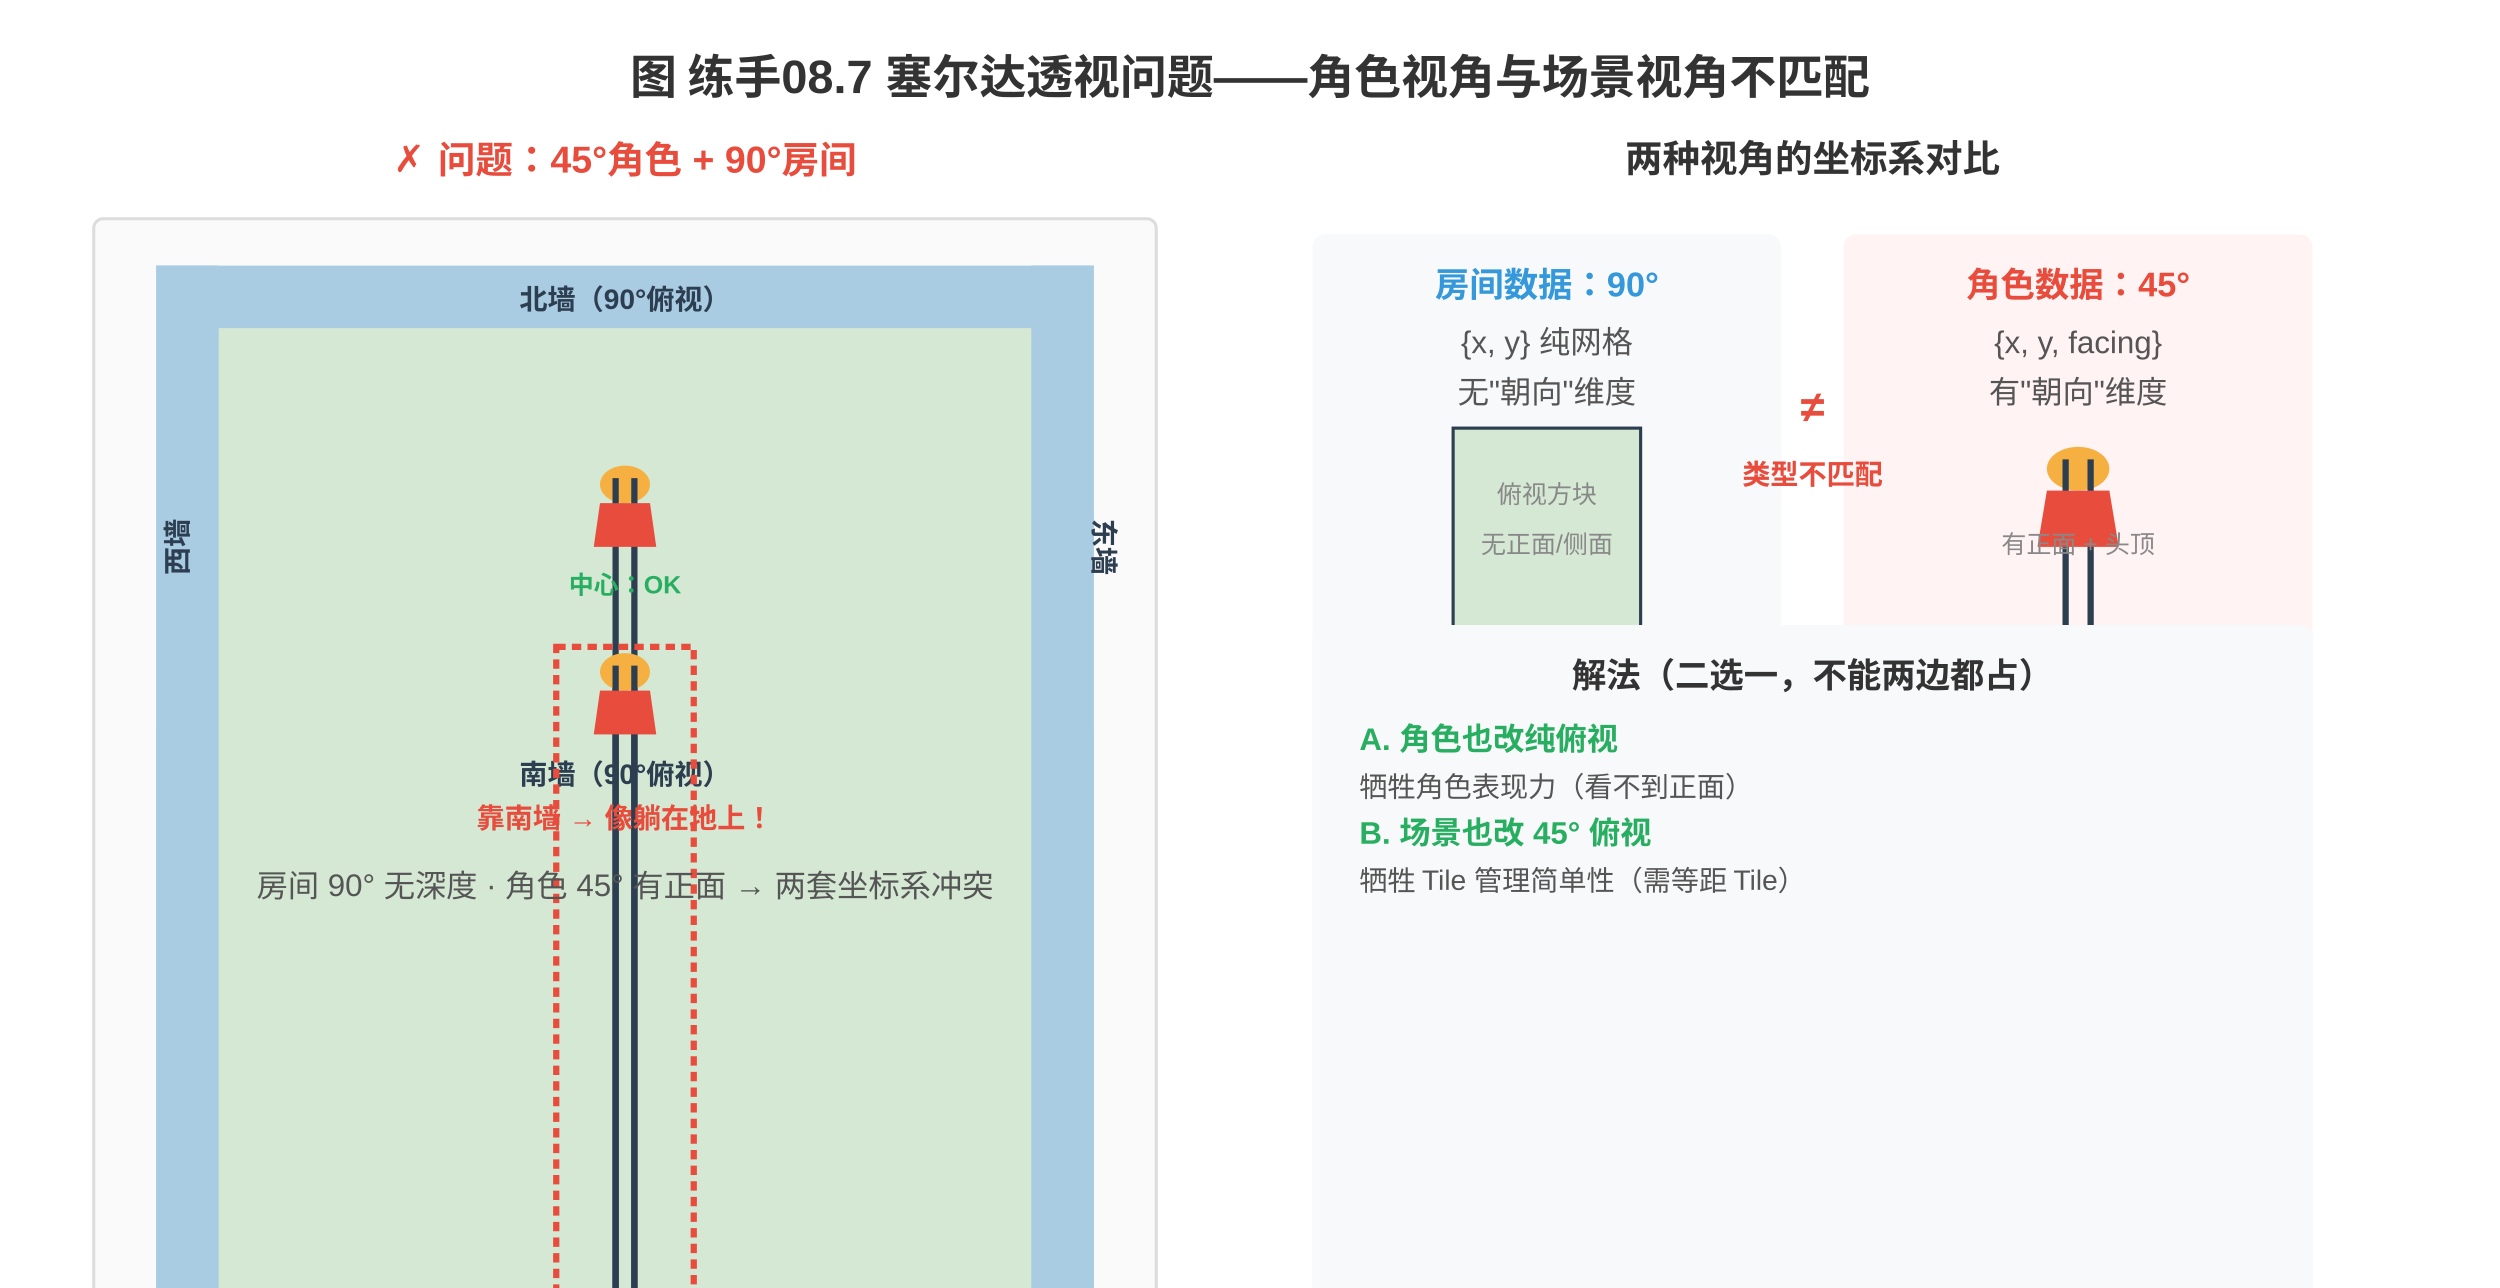
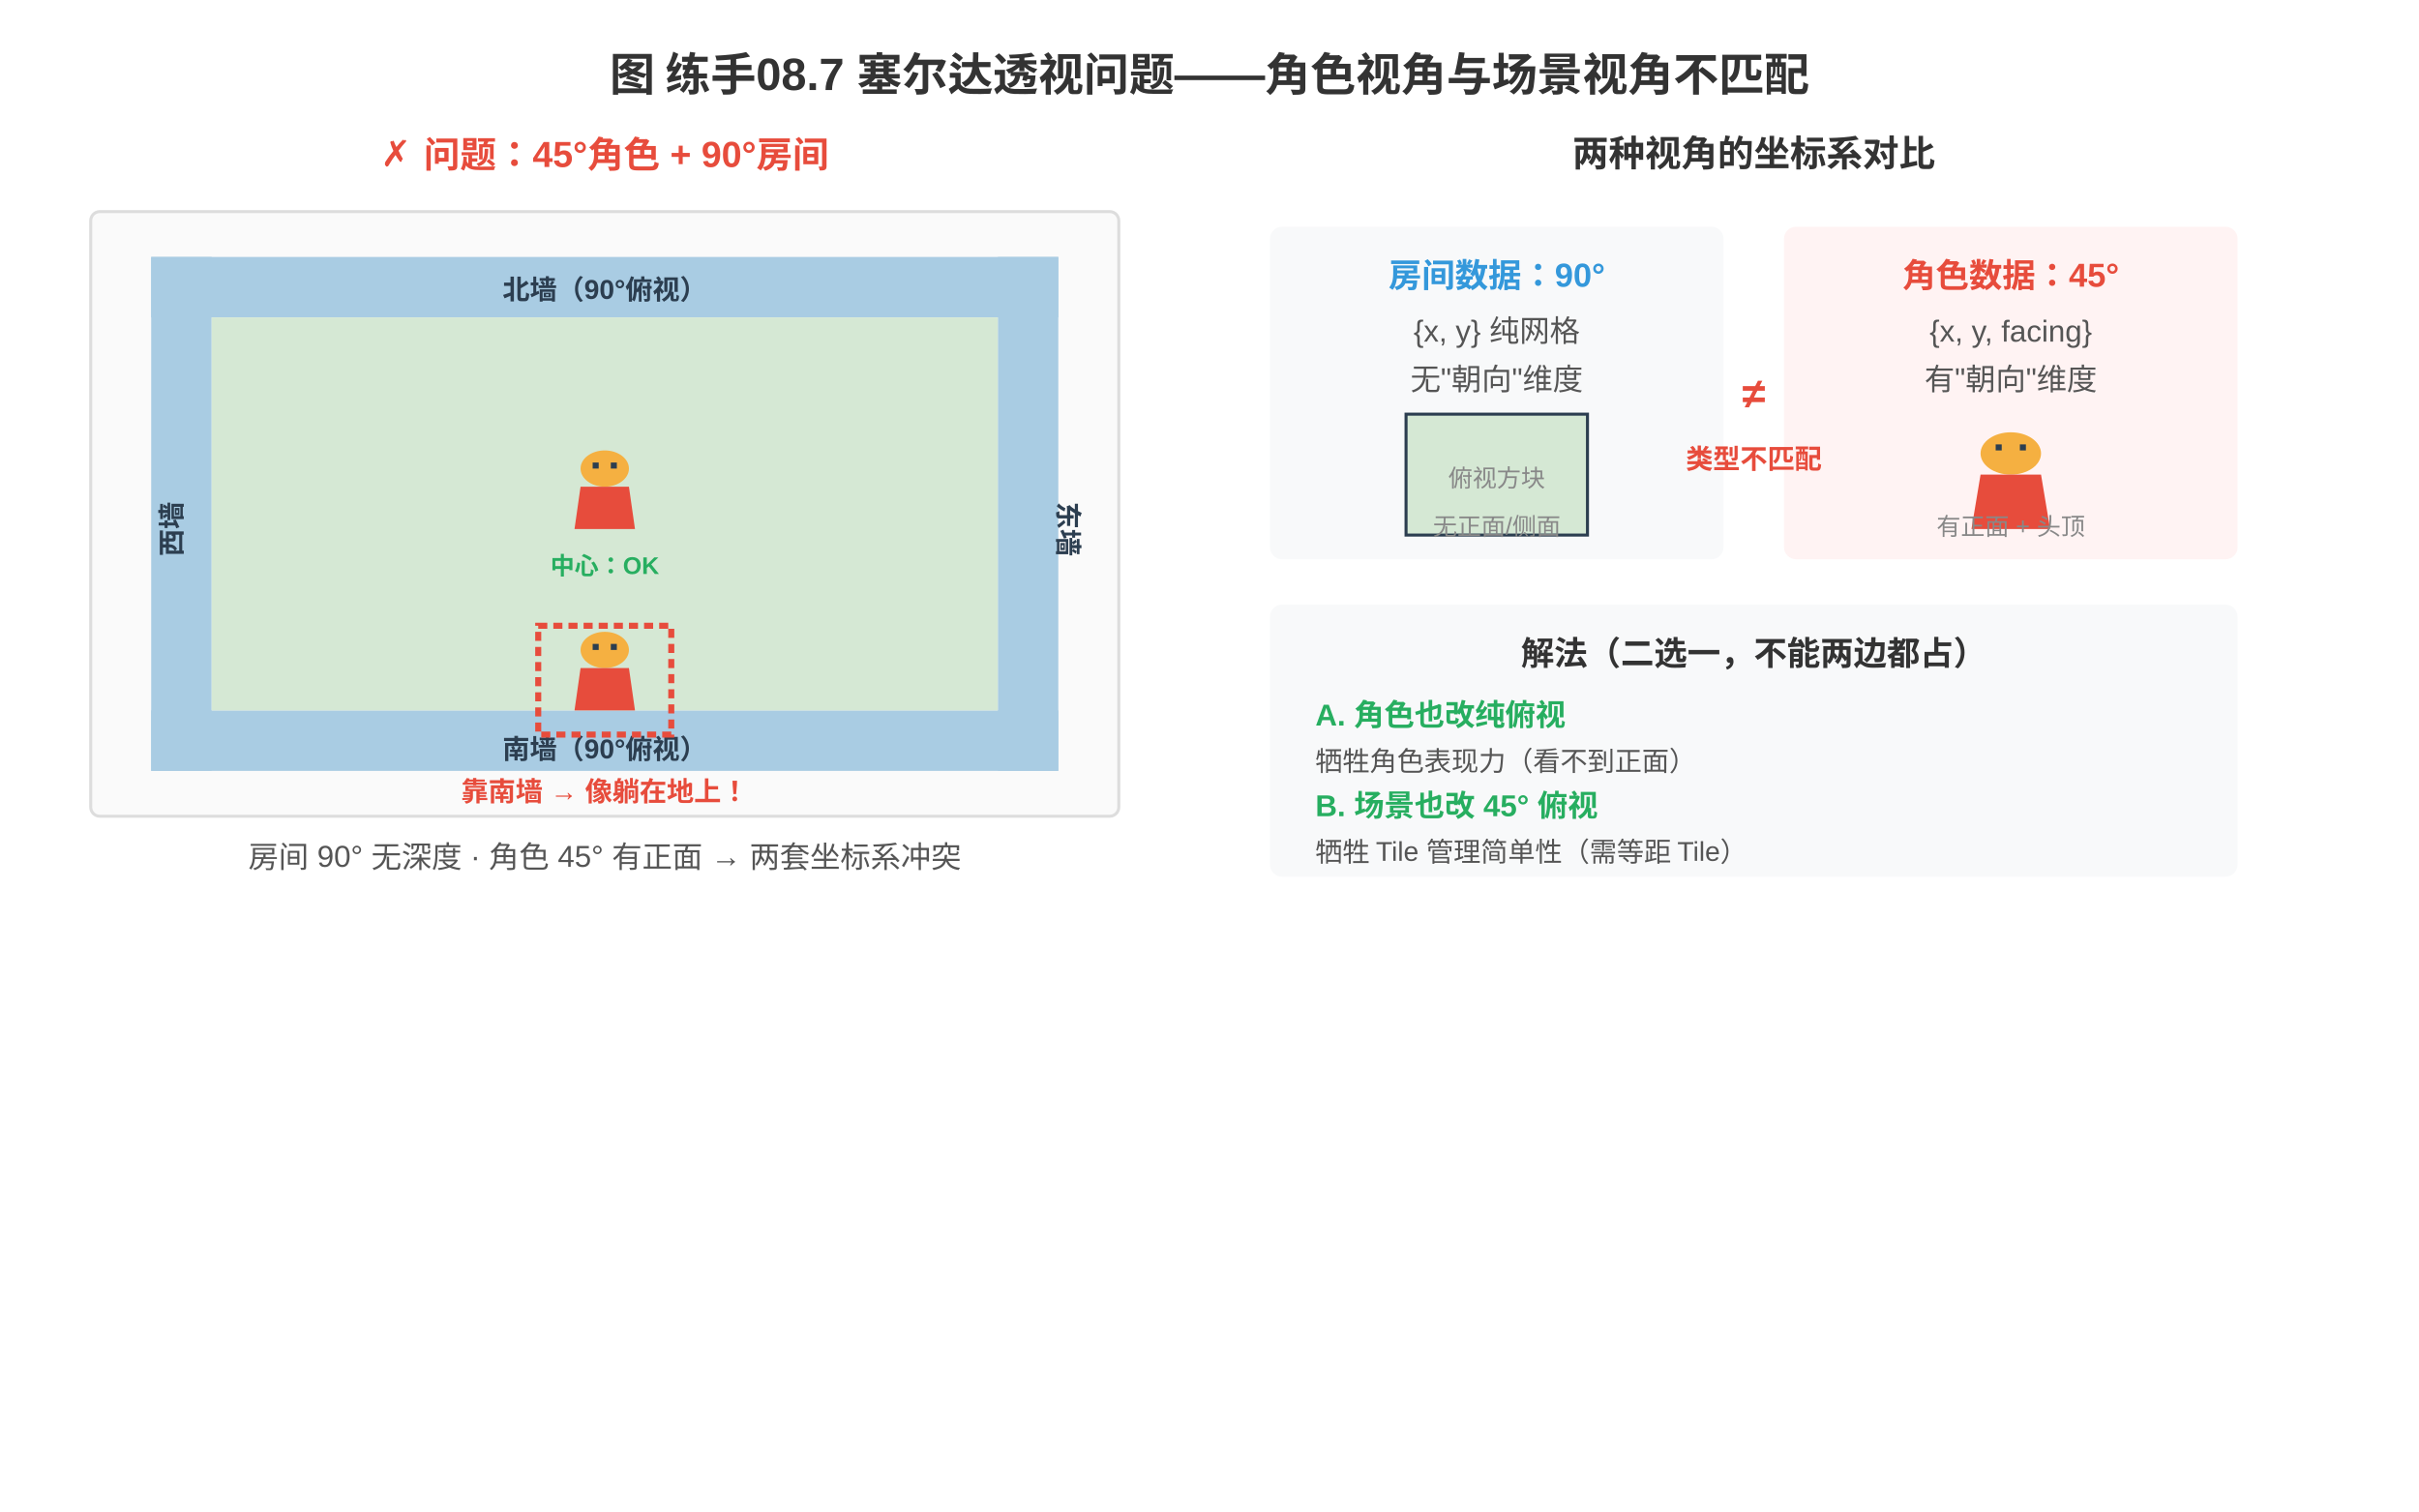
- <svg xmlns="http://www.w3.org/2000/svg" viewBox="0.0 0.0 800.0 412" width="800" height="412">
+ <svg xmlns="http://www.w3.org/2000/svg" viewBox="0 0 800 500" width="800" height="500">
  <style>
    text { font-family: 'PingFang SC','Microsoft YaHei',Arial,sans-serif; }
    .title { font-size: 15px; font-weight: bold; fill: #333; }
    .room-floor { fill: #D5E8D4; }
    .room-wall-n { fill: #A9CCE3; }
    .room-wall-s { fill: #A9CCE3; }
    .room-wall-e { fill: #A9CCE3; }
    .room-wall-w { fill: #A9CCE3; }
    .wall-edge { stroke: #2C3E50; stroke-width: 1.5; fill: none; }
    .char-body { fill: #E74C3C; }
    .char-head { fill: #F5B041; }
    .char-face { fill: #2C3E50; }
    .panel-label { font-size: 12px; font-weight: bold; }
    .panel-bg { fill: #fafafa; stroke: #ddd; stroke-width: 1; }
    .arrow { stroke: #E74C3C; stroke-width: 2; fill: none; marker-end: url(#arrowhead08); }
  </style>
  <defs>
    <marker id="arrowhead08" markerWidth="6" markerHeight="4" refX="5" refY="2" orient="auto">
      <polygon points="0,0 6,2 0,4" fill="#E74C3C" />
    </marker>
  </defs>
  <text x="400" y="30" class="title" text-anchor="middle">图 练手08.7 塞尔达透视问题——角色视角与场景视角不匹配</text>
  <g transform="translate(30, 55)">
    <text x="170" y="0" class="panel-label" fill="#E74C3C" text-anchor="middle">✗ 问题：45°角色 + 90°房间</text>
-     <rect x="0" y="15" width="340" height="412" class="panel-bg" rx="3" />
-     <rect x="20" y="30" width="300" height="412" class="room-wall-n" />
-     <rect x="20" y="30" width="20" height="412" class="room-wall-w" />
-     <rect x="300" y="30" width="20" height="412" class="room-wall-e" />
-     <rect x="20" y="180" width="300" height="412" class="room-wall-s" />
-     <rect x="40" y="50" width="260" height="412" class="room-floor" />
+     <rect x="0" y="15" width="340" height="200" class="panel-bg" rx="3" />
+     <rect x="20" y="30" width="300" height="20" class="room-wall-n" />
+     <rect x="20" y="30" width="20" height="170" class="room-wall-w" />
+     <rect x="300" y="30" width="20" height="170" class="room-wall-e" />
+     <rect x="20" y="180" width="300" height="20" class="room-wall-s" />
+     <rect x="40" y="50" width="260" height="130" class="room-floor" />
    <text x="170" y="44" style="font-size:9px;fill:#2C3E50;font-weight:bold;text-anchor:middle;">北墙（90°俯视）</text>
    <text x="170" y="196" style="font-size:9px;fill:#2C3E50;font-weight:bold;text-anchor:middle;">南墙（90°俯视）</text>
    <text x="30" y="120" style="font-size:9px;fill:#2C3E50;font-weight:bold;text-anchor:middle;" transform="rotate(-90 30 120)">西墙</text>
    <text x="320" y="120" style="font-size:9px;fill:#2C3E50;font-weight:bold;text-anchor:middle;" transform="rotate(90 320 120)">东墙</text>
    <g transform="translate(160, 100)">
      <ellipse cx="10" cy="0" rx="8" ry="6" class="char-head" />
-       <rect x="6" y="-2" width="2" height="412" class="char-face" />
-       <rect x="12" y="-2" width="2" height="412" class="char-face" />
+       <rect x="6" y="-2" width="2" height="2" class="char-face" />
+       <rect x="12" y="-2" width="2" height="2" class="char-face" />
      <polygon points="2,6 18,6 20,20 0,20" class="char-body" />
      <text x="10" y="35" style="font-size:8px;fill:#27AE60;font-weight:bold;text-anchor:middle;">中心：OK</text>
    </g>
    <g transform="translate(160, 160)">
      <ellipse cx="10" cy="0" rx="8" ry="6" class="char-head" />
-       <rect x="6" y="-2" width="2" height="412" class="char-face" />
-       <rect x="12" y="-2" width="2" height="412" class="char-face" />
+       <rect x="6" y="-2" width="2" height="2" class="char-face" />
+       <rect x="12" y="-2" width="2" height="2" class="char-face" />
      <polygon points="2,6 18,6 20,20 0,20" class="char-body" />
    </g>
-     <rect x="148" y="152" width="44" height="412" fill="none" stroke="#E74C3C" stroke-width="2" stroke-dasharray="3,2" />
+     <rect x="148" y="152" width="44" height="36" fill="none" stroke="#E74C3C" stroke-width="2" stroke-dasharray="3,2" />
    <text x="170" y="210" style="font-size:9px;fill:#E74C3C;font-weight:bold;text-anchor:middle;">靠南墙 → 像躺在地上！</text>
    <text x="170" y="232" style="font-size:10px;fill:#555;text-anchor:middle;">房间 90° 无深度 · 角色 45° 有正面 → 两套坐标系冲突</text>
  </g>
  <g transform="translate(420, 55)">
    <text x="160" y="0" class="panel-label" fill="#333" text-anchor="middle">两种视角的坐标系对比</text>
-     <rect x="0" y="20" width="150" height="412" fill="#F8F9FA" rx="4" />
+     <rect x="0" y="20" width="150" height="110" fill="#F8F9FA" rx="4" />
    <text x="75" y="40" style="font-size:11px;font-weight:bold;fill:#3498DB;text-anchor:middle;">房间数据：90°</text>
    <text x="75" y="58" style="font-size:10px;fill:#555;text-anchor:middle;">{x, y} 纯网格</text>
    <text x="75" y="74" style="font-size:10px;fill:#555;text-anchor:middle;">无"朝向"维度</text>
-     <rect x="45" y="82" width="60" height="412" fill="#D5E8D4" stroke="#2C3E50" stroke-width="1" />
+     <rect x="45" y="82" width="60" height="40" fill="#D5E8D4" stroke="#2C3E50" stroke-width="1" />
    <text x="75" y="106" style="font-size:8px;fill:#888;text-anchor:middle;">俯视方块</text>
    <text x="75" y="122" style="font-size:8px;fill:#888;text-anchor:middle;">无正面/侧面</text>
-     <rect x="170" y="20" width="150" height="412" fill="#FFF3F3" rx="4" />
+     <rect x="170" y="20" width="150" height="110" fill="#FFF3F3" rx="4" />
    <text x="245" y="40" style="font-size:11px;font-weight:bold;fill:#E74C3C;text-anchor:middle;">角色数据：45°</text>
    <text x="245" y="58" style="font-size:10px;fill:#555;text-anchor:middle;">{x, y, facing}</text>
    <text x="245" y="74" style="font-size:10px;fill:#555;text-anchor:middle;">有"朝向"维度</text>
    <ellipse cx="245" cy="95" rx="10" ry="7" fill="#F5B041" />
-     <rect x="240" y="92" width="2" height="412" fill="#2C3E50" />
-     <rect x="248" y="92" width="2" height="412" fill="#2C3E50" />
+     <rect x="240" y="92" width="2" height="2" fill="#2C3E50" />
+     <rect x="248" y="92" width="2" height="2" fill="#2C3E50" />
    <polygon points="235,102 255,102 258,120 232,120" fill="#E74C3C" />
    <text x="245" y="122" style="font-size:8px;fill:#888;text-anchor:middle;">有正面 + 头顶</text>
    <text x="160" y="80" style="font-size:14px;font-weight:bold;fill:#E74C3C;text-anchor:middle;">≠</text>
    <text x="160" y="100" style="font-size:9px;fill:#E74C3C;font-weight:bold;text-anchor:middle;">类型不匹配</text>
-     <rect x="0" y="145" width="320" height="412" fill="#F8F9FA" rx="4" />
+     <rect x="0" y="145" width="320" height="90" fill="#F8F9FA" rx="4" />
    <text x="160" y="165" style="font-size:11px;font-weight:bold;fill:#333;text-anchor:middle;">解法（二选一，不能两边都占）</text>
    <text x="15" y="185" style="font-size:10px;fill:#27AE60;font-weight:bold;">A. 角色也改纯俯视</text>
    <text x="15" y="200" style="font-size:9px;fill:#555;">牺牲角色表现力（看不到正面）</text>
    <text x="15" y="215" style="font-size:10px;fill:#27AE60;font-weight:bold;">B. 场景也改 45° 俯视</text>
    <text x="15" y="230" style="font-size:9px;fill:#555;">牺牲 Tile 管理简单性（需等距 Tile）</text>
  </g>
</svg>
